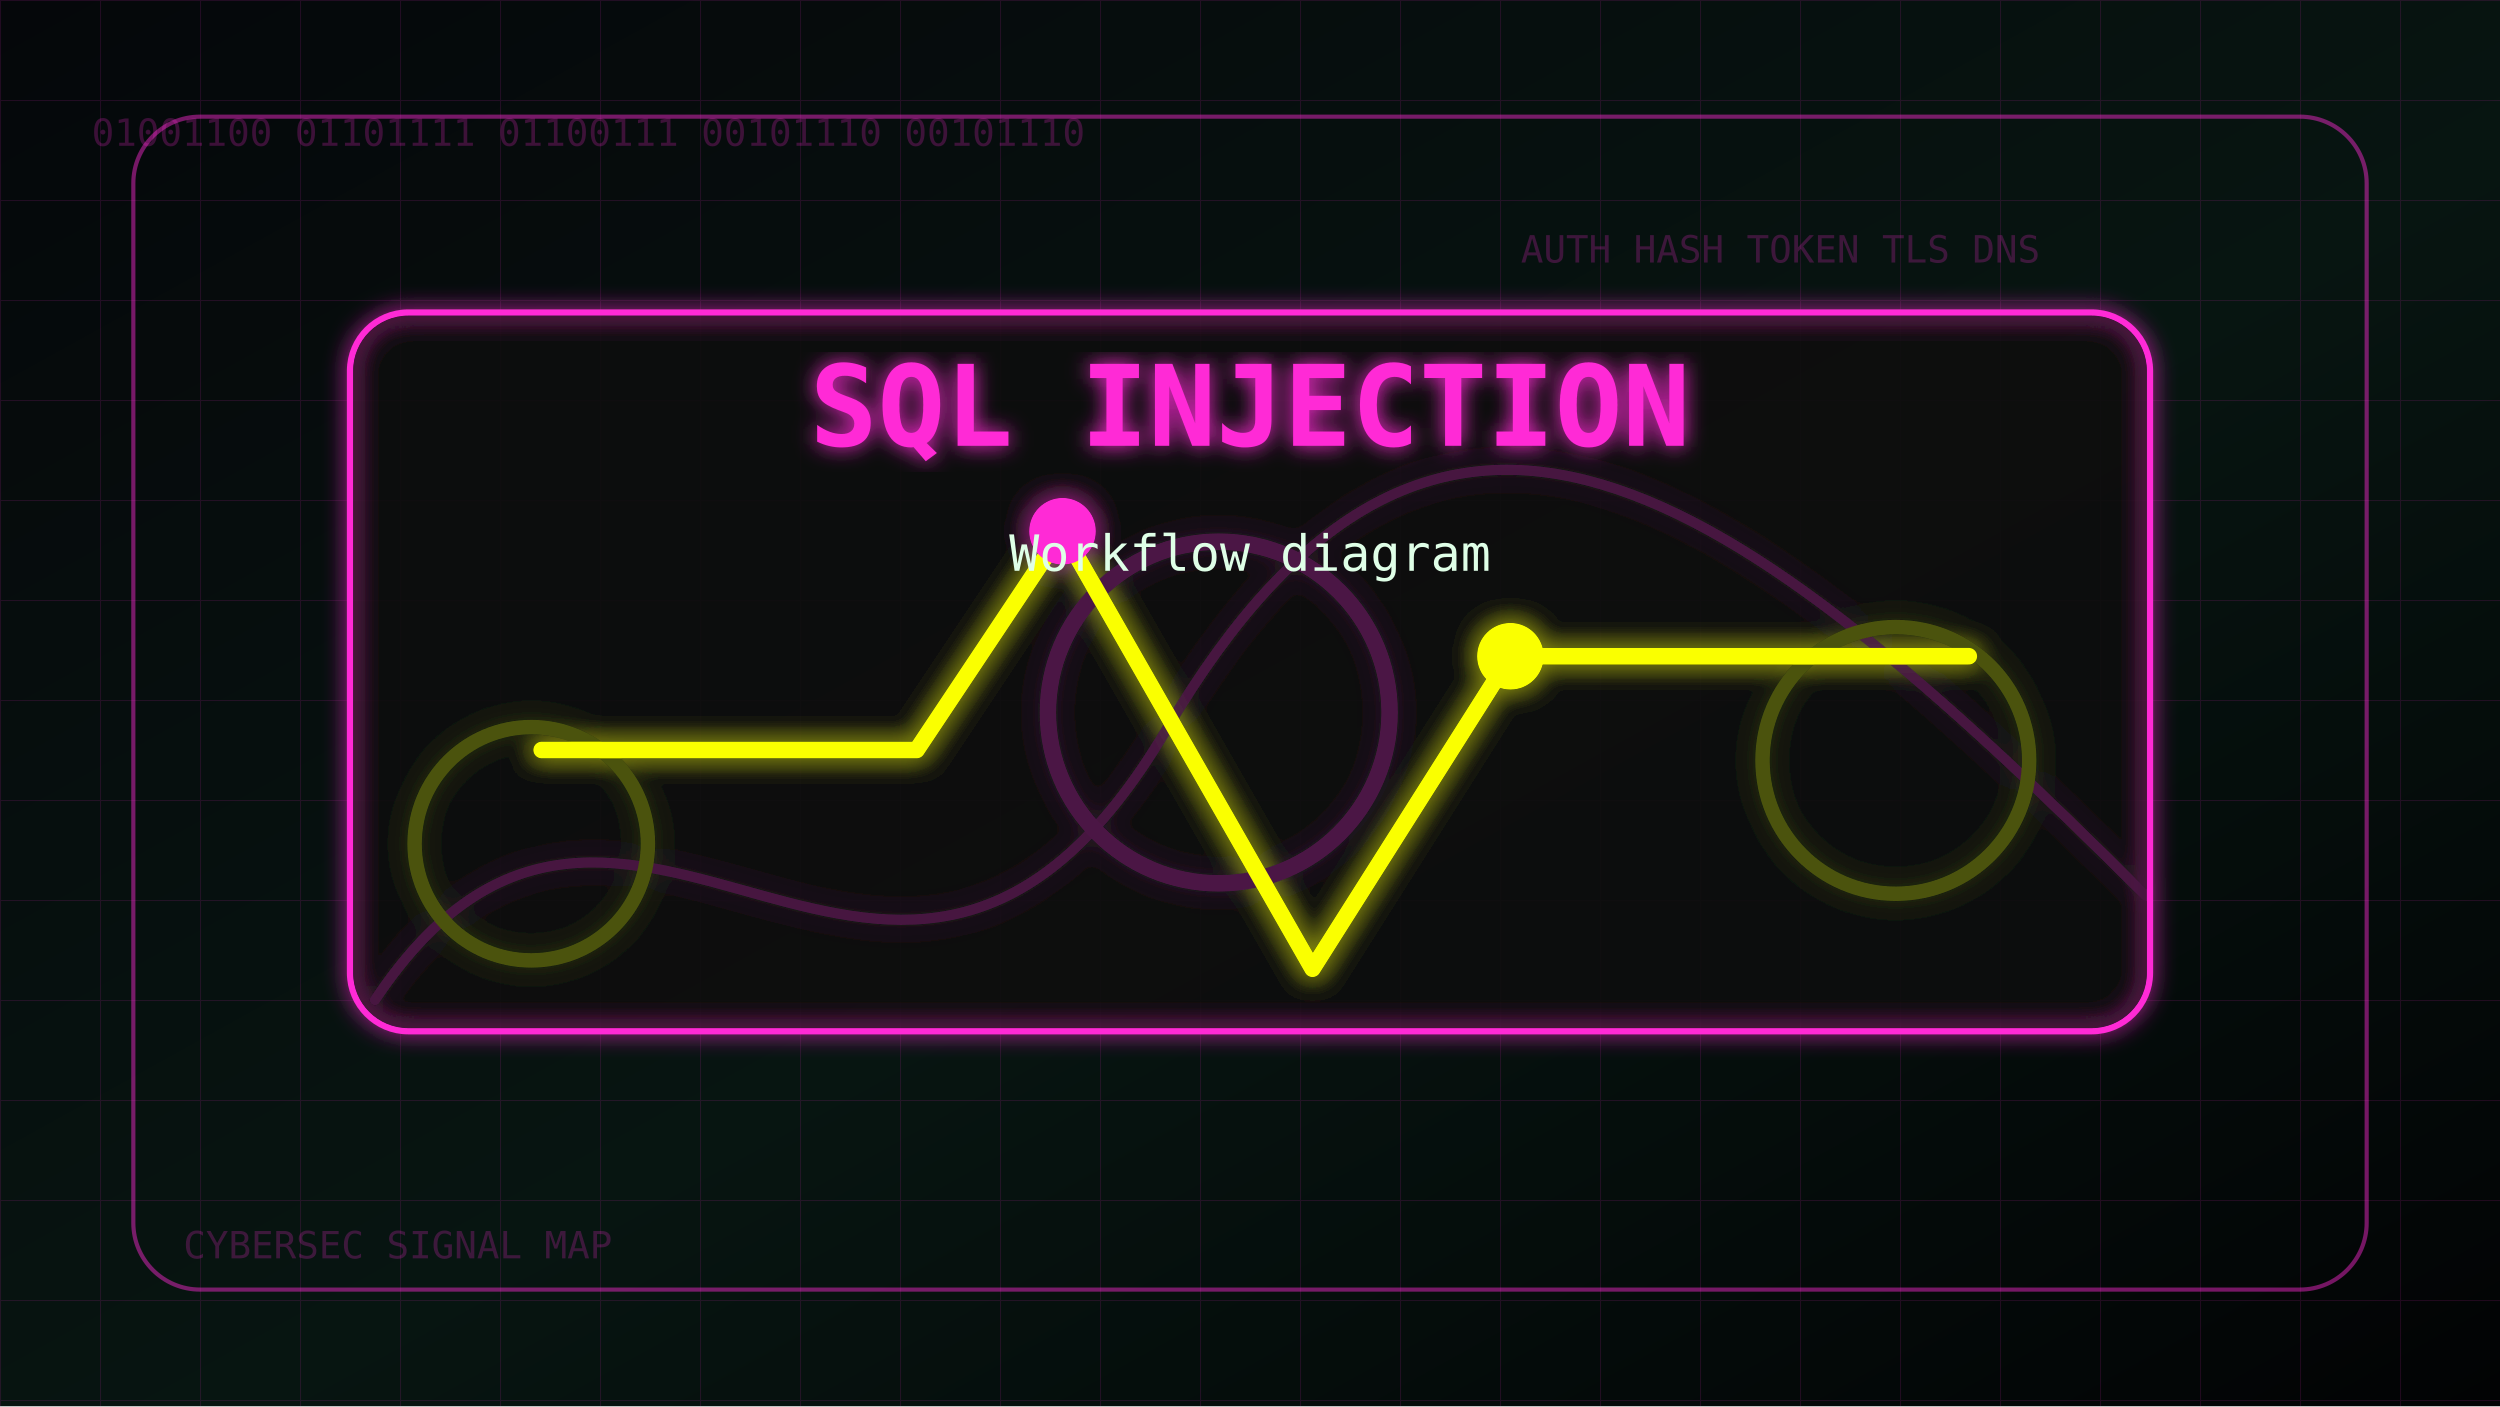
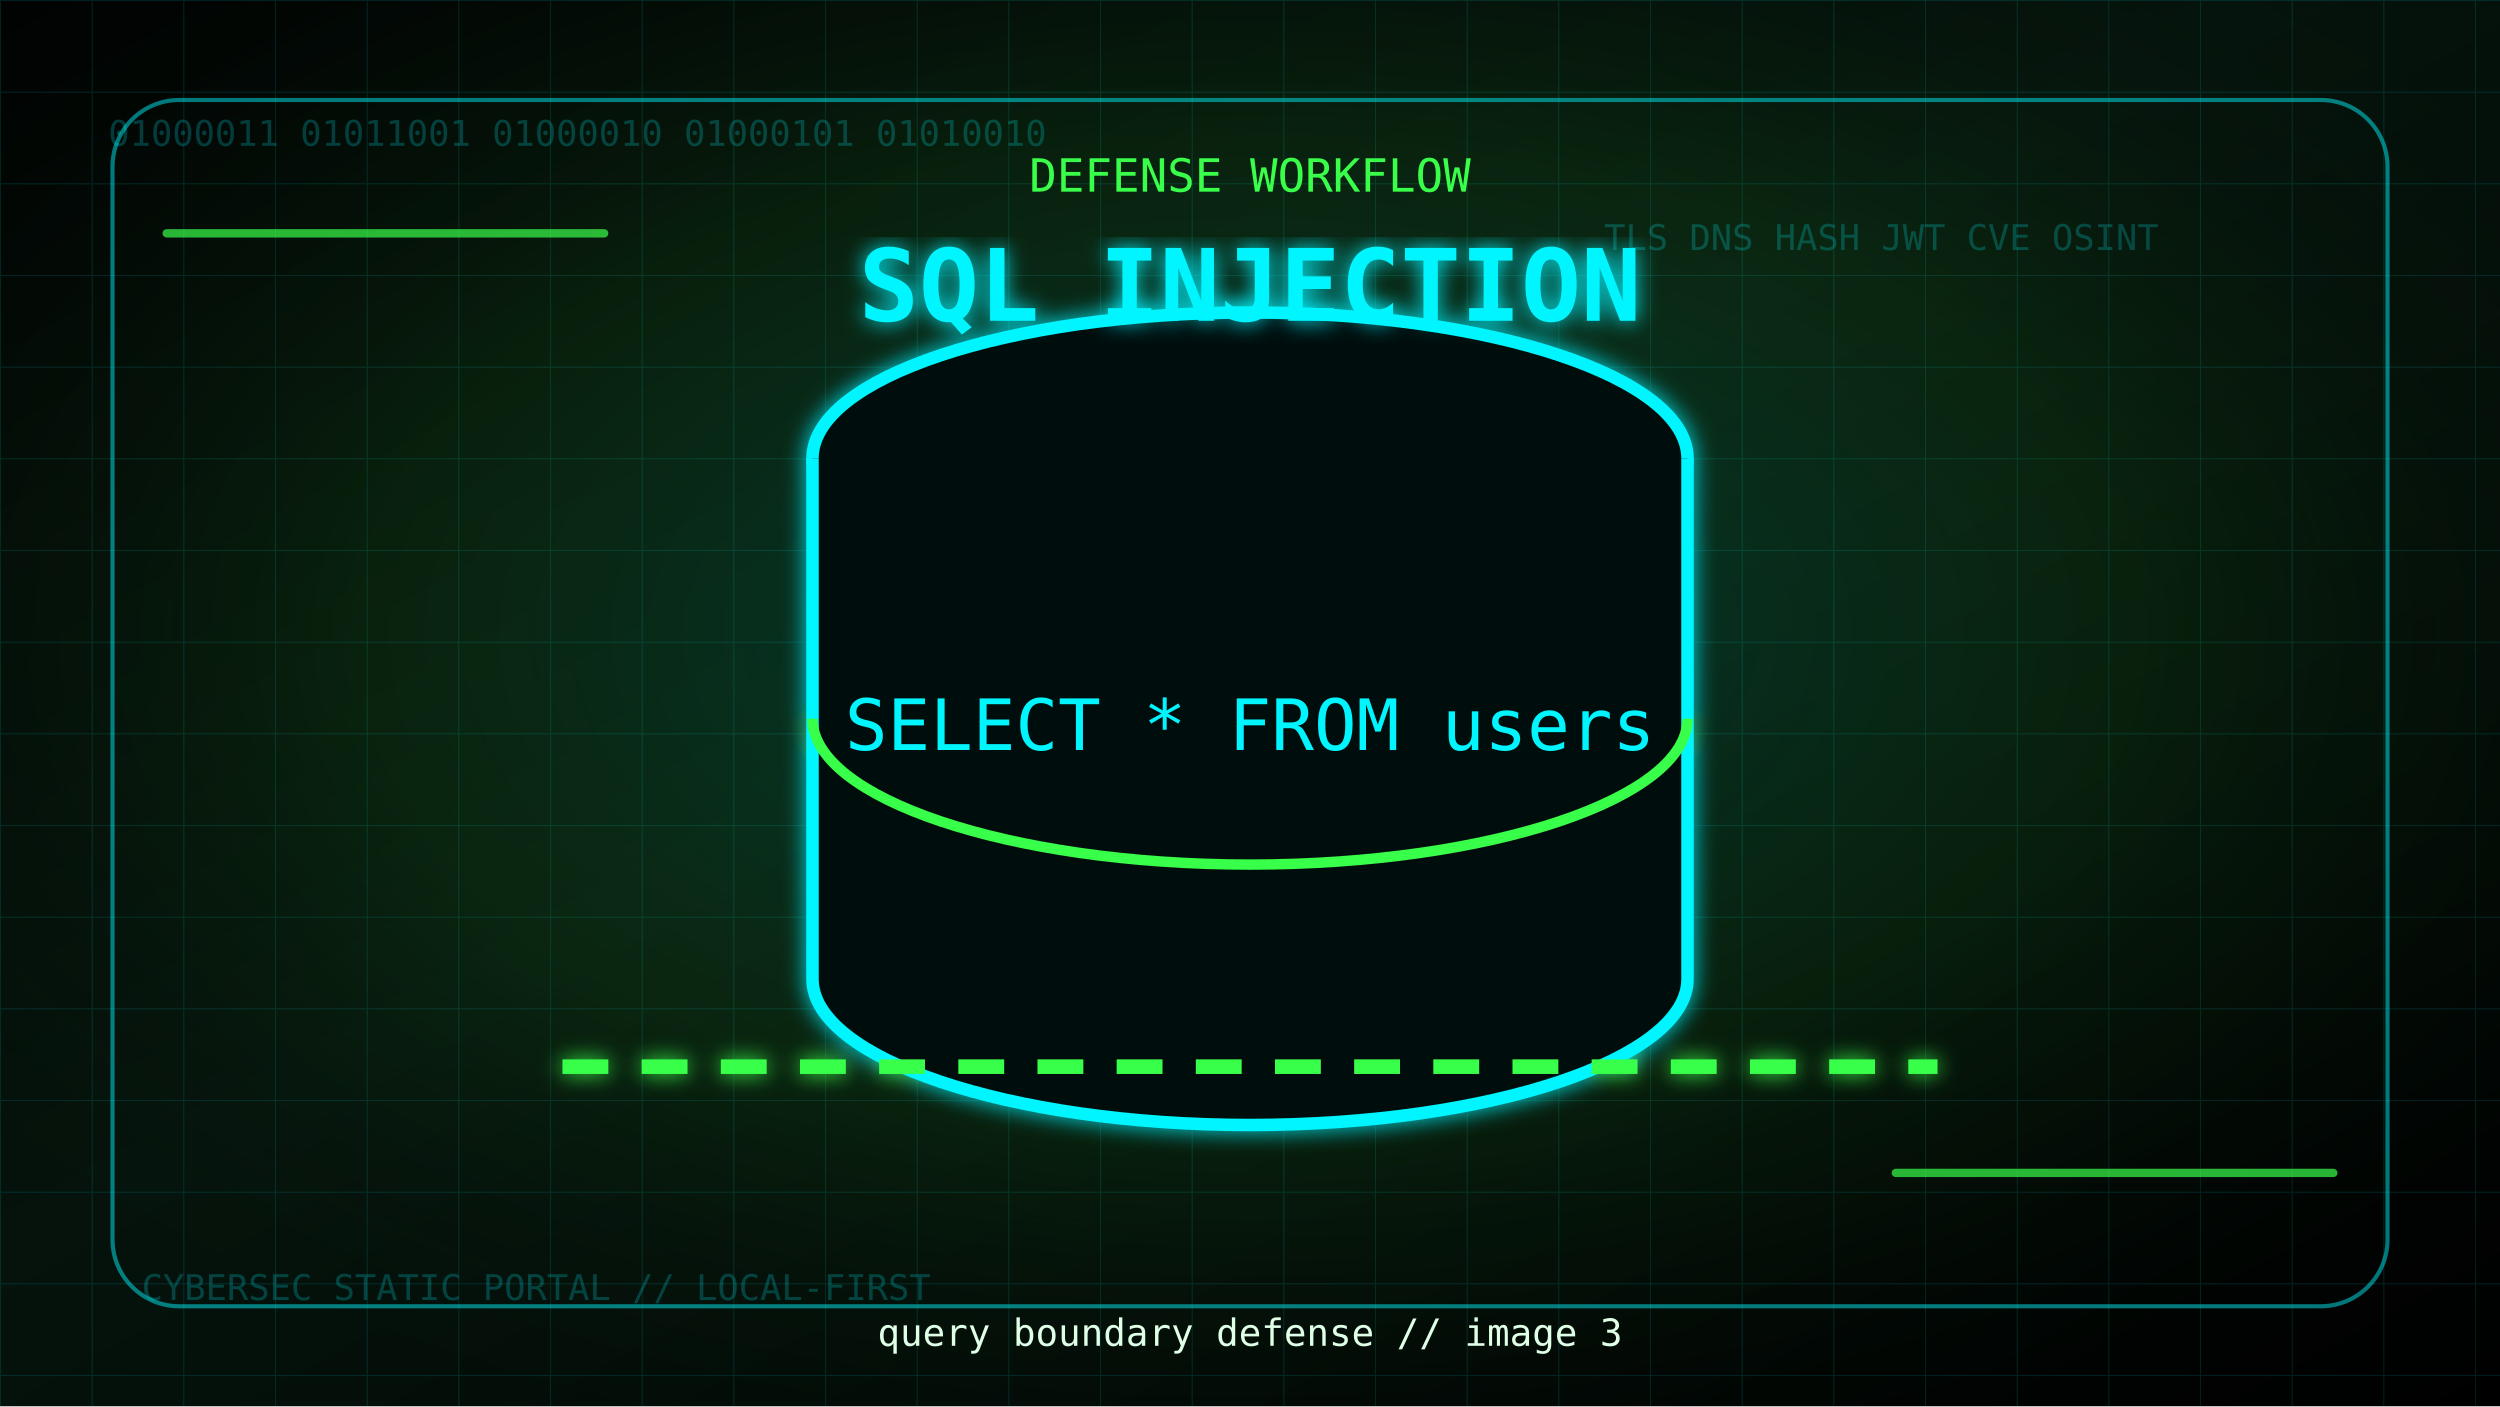
- <svg xmlns="http://www.w3.org/2000/svg" viewBox="0 0 1200 675" role="img" aria-label="SQL injection">
+ <svg xmlns="http://www.w3.org/2000/svg" viewBox="0 0 1200 675" role="img" aria-label="SQL INJECTION DEFENSE WORKFLOW">
  <defs>
    <linearGradient id="bg" x1="0" y1="0" x2="1" y2="1">
-       <stop offset="0" stop-color="#05070a" />
-       <stop offset="0.55" stop-color="#071511" />
-       <stop offset="1" stop-color="#020304" />
+       <stop offset="0" stop-color="#010302" />
+       <stop offset="0.45" stop-color="#05130c" />
+       <stop offset="1" stop-color="#000" />
    </linearGradient>
+     <radialGradient id="pulse" cx="50%" cy="45%" r="65%">
+       <stop offset="0" stop-color="#00f5ff" stop-opacity="0.18" />
+       <stop offset="0.55" stop-color="#39ff4a" stop-opacity="0.08" />
+       <stop offset="1" stop-color="#000" stop-opacity="0" />
+     </radialGradient>
    <filter id="glow">
      <feGaussianBlur stdDeviation="5" result="blur" />
      <feMerge>
        <feMergeNode in="blur" />
        <feMergeNode in="SourceGraphic" />
      </feMerge>
    </filter>
-     <pattern id="grid" width="48" height="48" patternUnits="userSpaceOnUse">
-       <path d="M48 0H0v48" fill="none" stroke="#ff2bd6" stroke-opacity="0.12" />
+     <pattern id="grid" width="44" height="44" patternUnits="userSpaceOnUse">
+       <path d="M44 0H0v44" fill="none" stroke="#00f5ff" stroke-opacity="0.12" />
    </pattern>
  </defs>
  <rect width="1200" height="675" fill="url(#bg)" />
  <rect width="1200" height="675" fill="url(#grid)" />
-   <g opacity="0.22" font-family="monospace" font-size="18" fill="#ff2bd6">
-     <text x="44" y="70">01001100 01101111 01100111 00101110 00101110</text>
-     <text x="730" y="126">AUTH HASH TOKEN TLS DNS</text>
-     <text x="88" y="604">CYBERSEC SIGNAL MAP</text>
+   <rect width="1200" height="675" fill="url(#pulse)" />
+   <g opacity="0.22" font-family="JetBrains Mono, monospace" font-size="17" fill="#00f5ff">
+     <text x="52" y="70">01000011 01011001 01000010 01000101 01010010</text>
+     <text x="770" y="120">TLS DNS HASH JWT CVE OSINT</text>
+     <text x="68" y="624">CYBERSEC STATIC PORTAL // LOCAL-FIRST</text>
  </g>
  <g filter="url(#glow)">
-     <path d="M180 480 C300 300 430 570 560 350 S830 230 1030 430" fill="none" stroke="#ff2bd6" stroke-width="5" stroke-linecap="round" opacity="0.9" />
-     <circle cx="255" cy="405" r="56" fill="none" stroke="#faff00" stroke-width="7" />
-     <circle cx="585" cy="342" r="82" fill="none" stroke="#ff2bd6" stroke-width="8" />
-     <circle cx="910" cy="365" r="64" fill="none" stroke="#faff00" stroke-width="7" />
-     <rect x="168" y="150" width="864" height="345" rx="28" fill="#07100d" fill-opacity="0.72" stroke="#ff2bd6" stroke-width="3" />
-     <path d="M260 360h180l70-105 120 210 95-150h220" fill="none" stroke="#faff00" stroke-width="8" stroke-linecap="round" stroke-linejoin="round" />
-     <circle cx="510" cy="255" r="16" fill="#ff2bd6" />
-     <circle cx="725" cy="315" r="16" fill="#faff00" />
+     <ellipse cx="600" cy="220" rx="210" ry="70" fill="#06100b" stroke="#00f5ff" stroke-width="6" />
+     <path d="M390 220v250c0 38 94 70 210 70s210-32 210-70V220" fill="#06100b" stroke="#00f5ff" stroke-width="6" />
+     <path d="M390 345c0 38 94 70 210 70s210-32 210-70" fill="none" stroke="#39ff4a" stroke-width="5" />
+     <text x="600" y="360" text-anchor="middle" font-family="monospace" font-size="34" fill="#00f5ff">SELECT * FROM users</text>
+     <path d="M270 512h660" stroke="#39ff4a" stroke-width="7" stroke-dasharray="22 16" />
  </g>
-   <text x="600" y="214" text-anchor="middle" font-family="JetBrains Mono, monospace" font-size="54" font-weight="800" fill="#ff2bd6" filter="url(#glow)">SQL INJECTION</text>
-   <text x="600" y="274" text-anchor="middle" font-family="JetBrains Mono, monospace" font-size="24" fill="#dfffe7">Workflow diagram</text>
-   <rect x="64" y="56" width="1072" height="563" rx="32" fill="none" stroke="#ff2bd6" stroke-opacity="0.45" stroke-width="2" />
+   <rect x="54" y="48" width="1092" height="579" rx="32" fill="none" stroke="#00f5ff" stroke-opacity="0.48" stroke-width="2" />
+   <path d="M80 112h210M910 563h210" stroke="#39ff4a" stroke-width="4" stroke-linecap="round" opacity="0.7" />
+   <text x="600" y="92" text-anchor="middle" font-family="JetBrains Mono, monospace" font-size="22" fill="#39ff4a">DEFENSE WORKFLOW</text>
+   <text x="600" y="646" text-anchor="middle" font-family="JetBrains Mono, monospace" font-size="18" fill="#dfffe7">query boundary defense // image 3</text>
+   <text x="600" y="154" text-anchor="middle" font-family="JetBrains Mono, monospace" font-size="48" font-weight="800" fill="#00f5ff" filter="url(#glow)">SQL INJECTION</text>
</svg>
